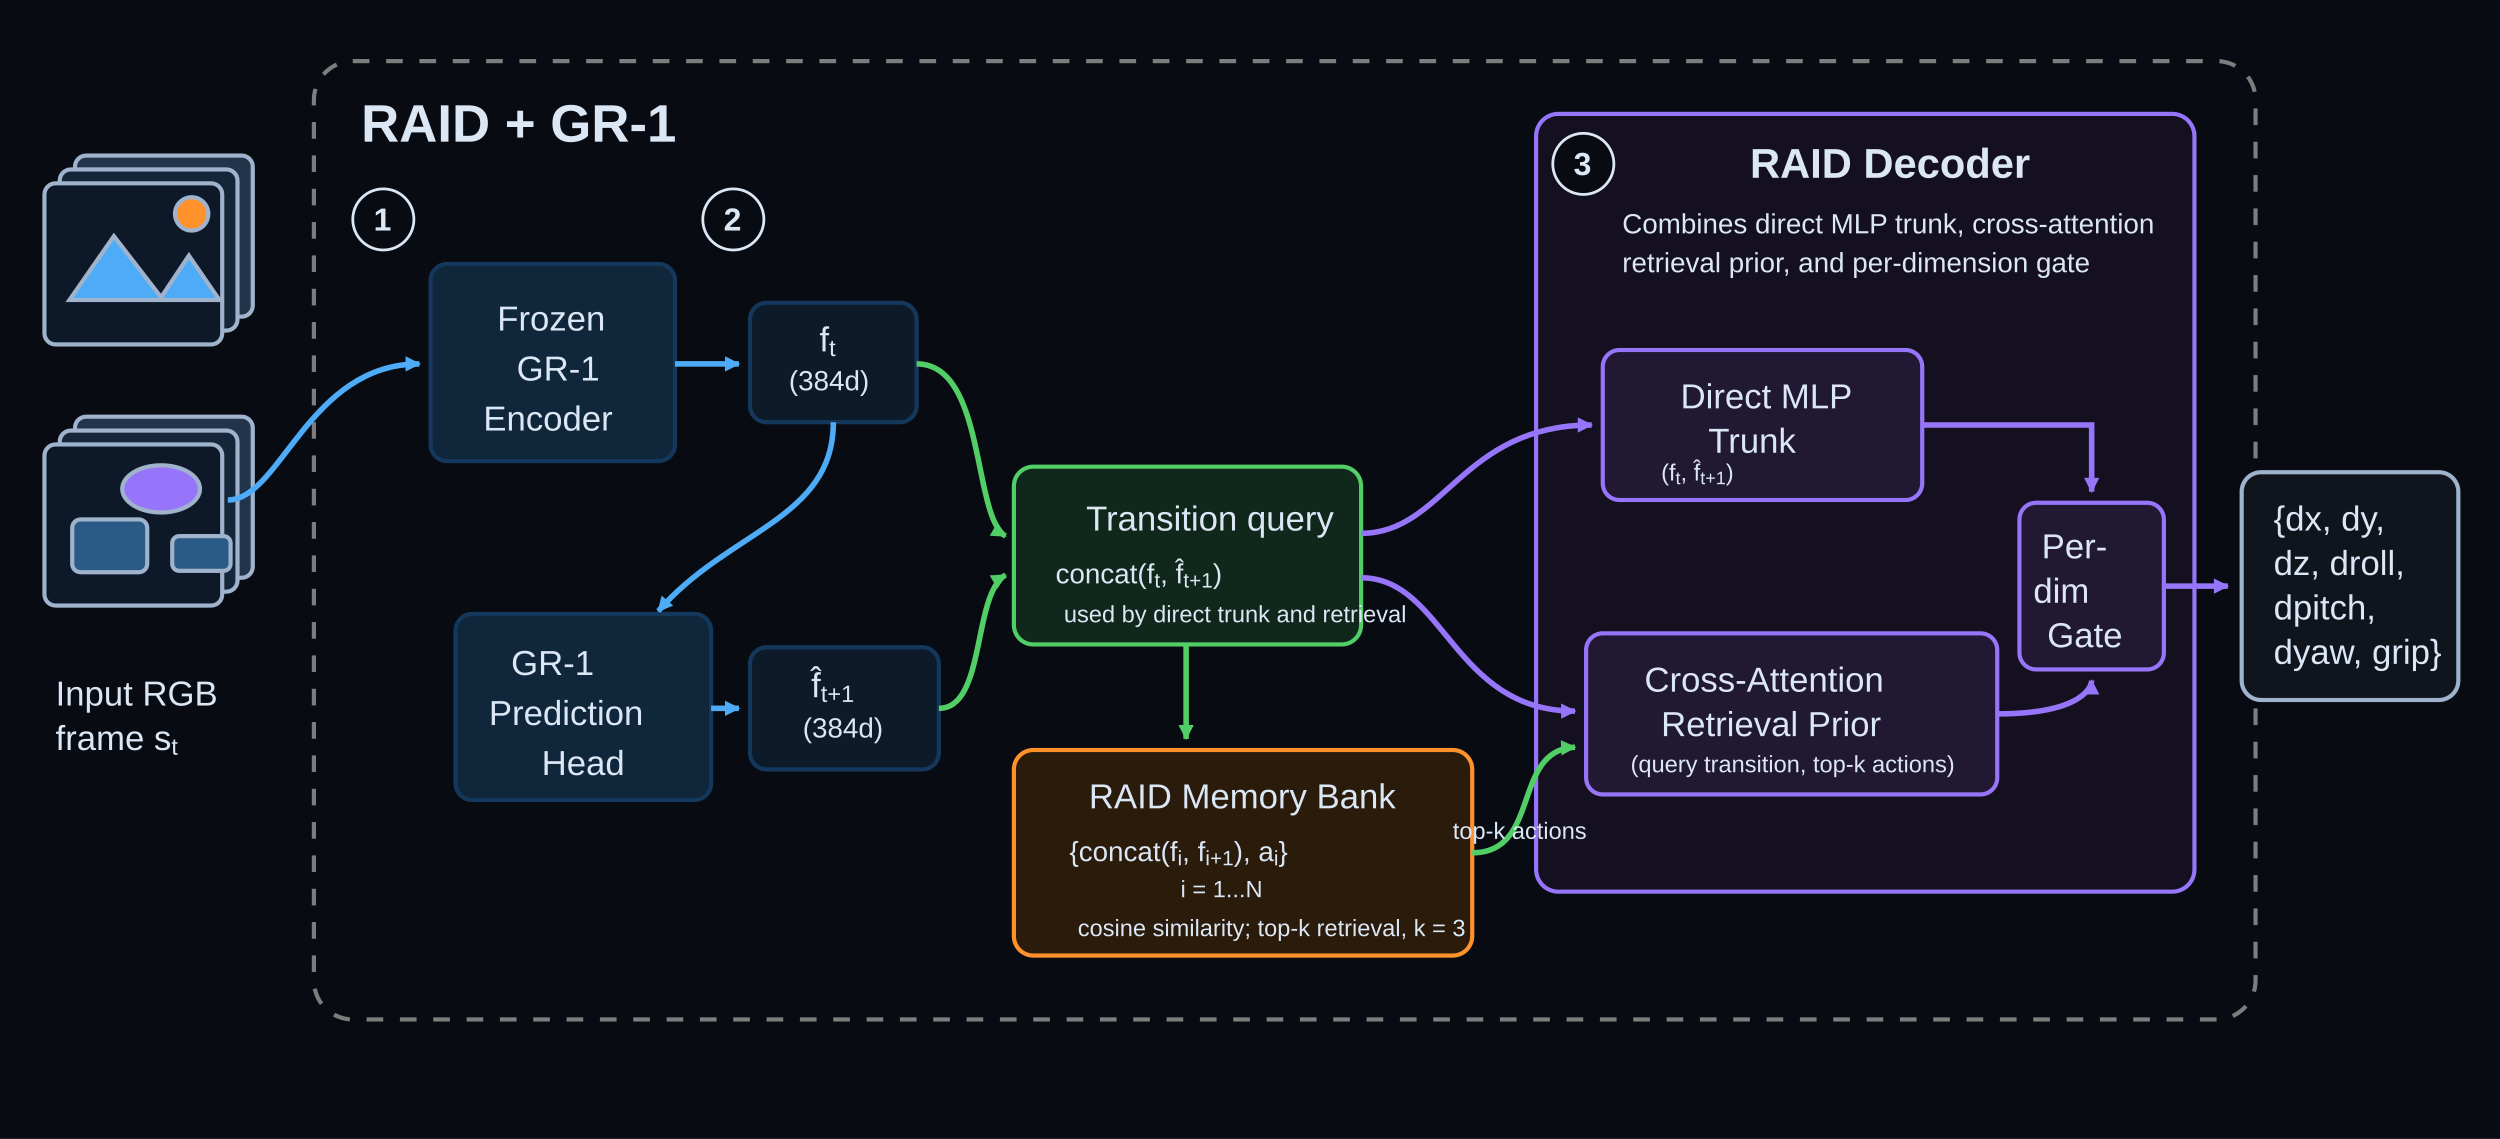
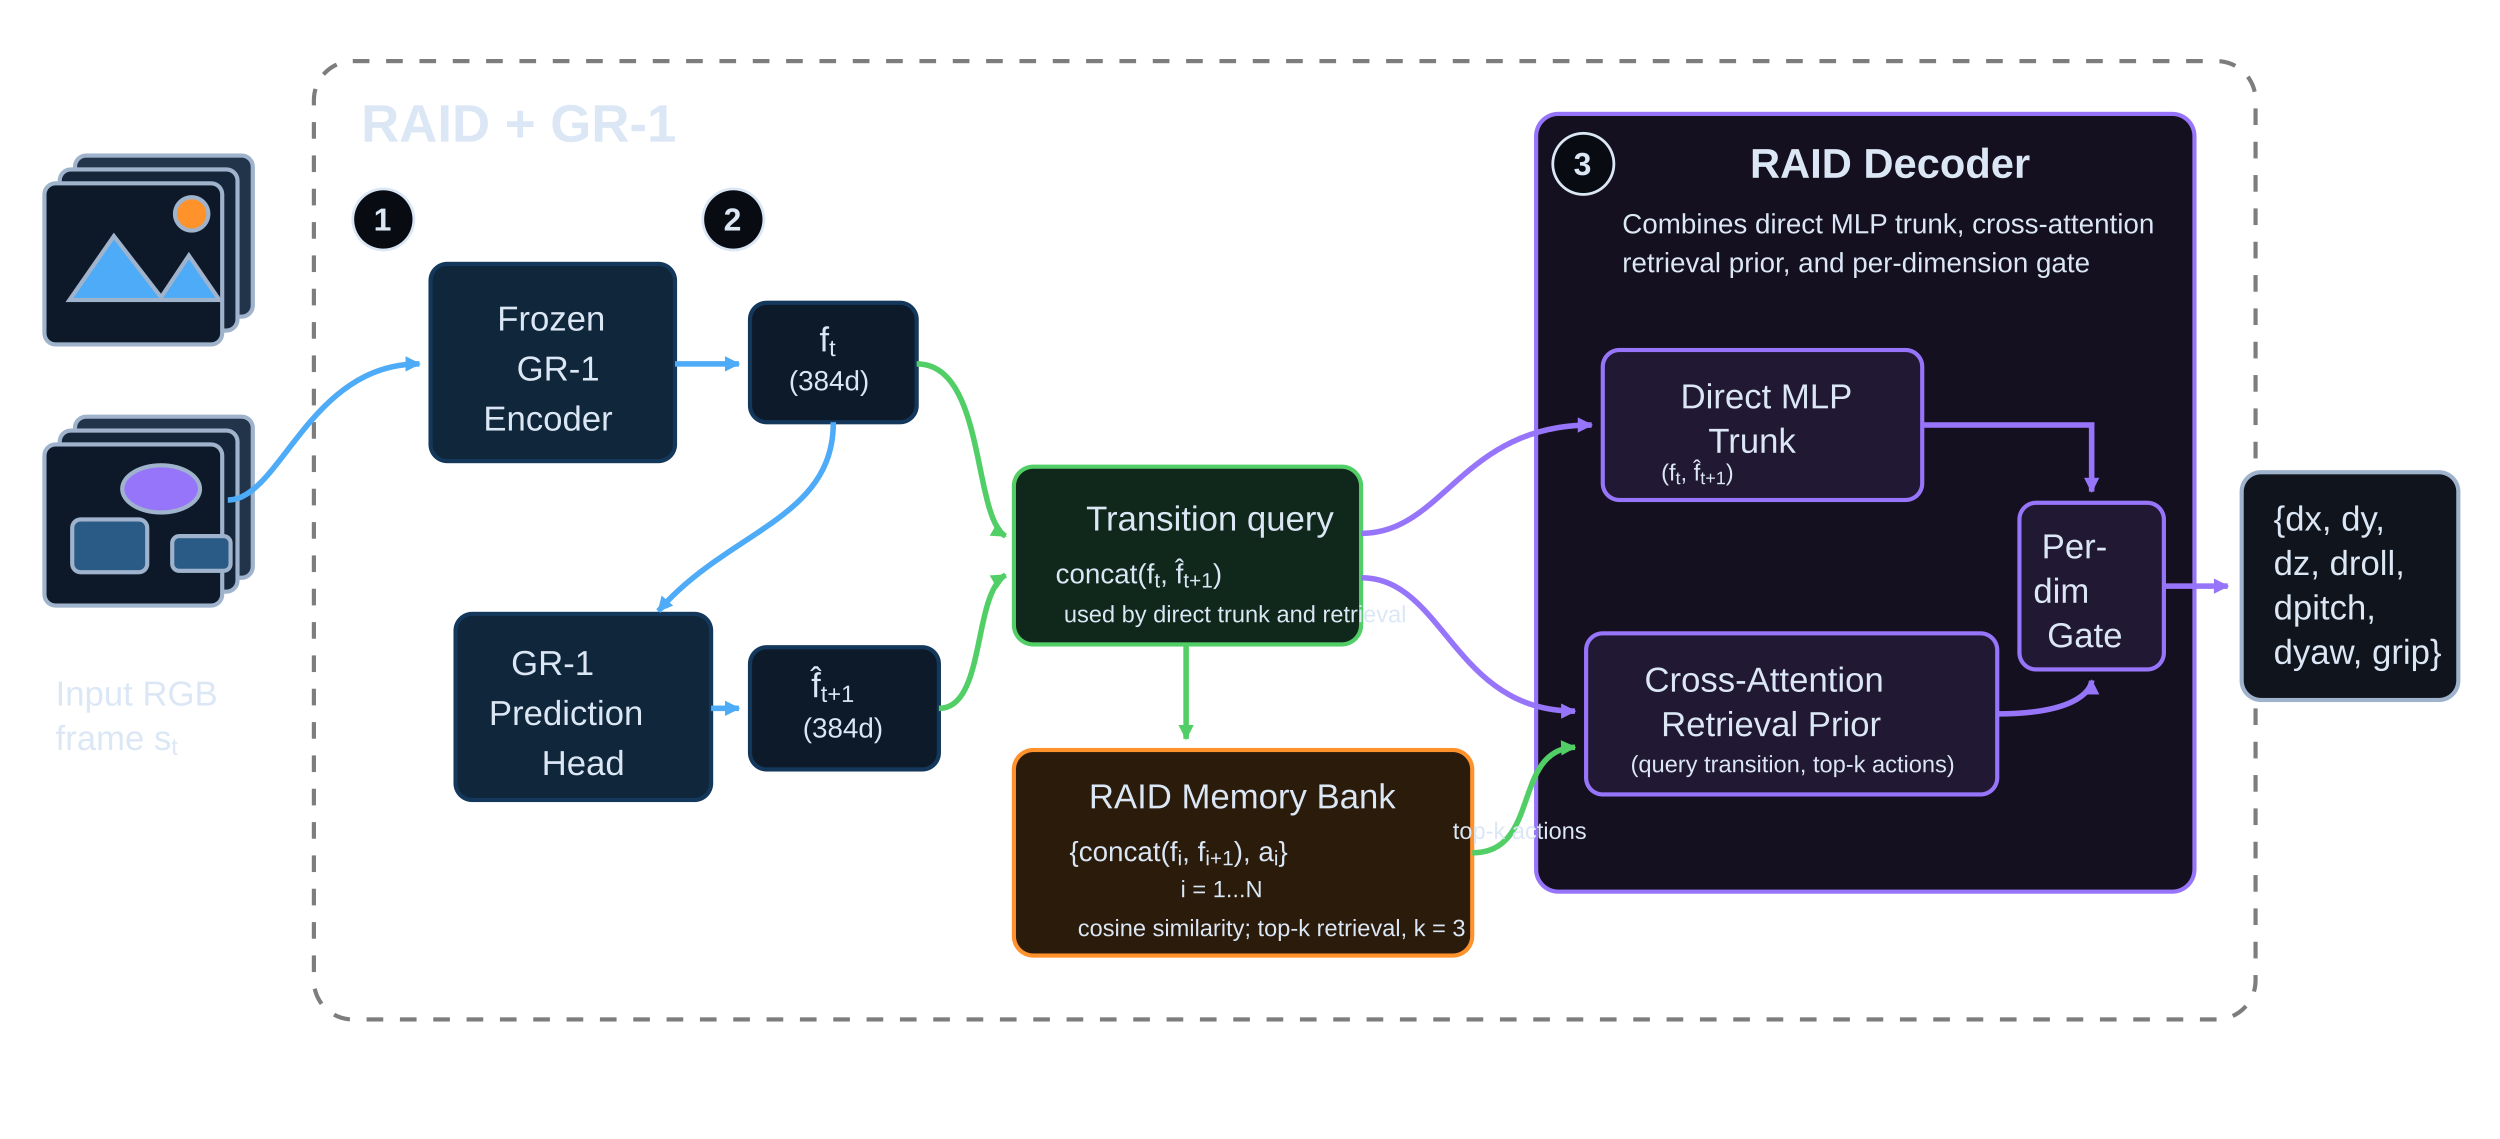
<svg xmlns="http://www.w3.org/2000/svg" width="1800" height="820" viewBox="0 0 1800 820" role="img" aria-labelledby="title desc">
  <defs>
    <marker id="arrow-blue" markerWidth="13" markerHeight="13" refX="11" refY="6.5" orient="auto" markerUnits="userSpaceOnUse">
      <path d="M1,1 L12,6.5 L1,12 Z" fill="#4dabf7" />
    </marker>
    <marker id="arrow-green" markerWidth="13" markerHeight="13" refX="11" refY="6.5" orient="auto" markerUnits="userSpaceOnUse">
      <path d="M1,1 L12,6.5 L1,12 Z" fill="#51cf66" />
    </marker>
    <marker id="arrow-purple" markerWidth="13" markerHeight="13" refX="11" refY="6.5" orient="auto" markerUnits="userSpaceOnUse">
      <path d="M1,1 L12,6.5 L1,12 Z" fill="#9775fa" />
    </marker>
    <style>
      .label { font-family: Arial, Helvetica, sans-serif; fill: #dce7f6; }
      .title { font-size: 38px; font-weight: 700; }
      .large { font-size: 30px; font-weight: 700; }
      .medium { font-size: 25px; }
      .small { font-size: 20px; }
      .tiny { font-size: 17px; }
      .step { font-size: 23px; font-weight: 700; }
      .dash { fill: none; stroke: #7d7d7d; stroke-width: 3; stroke-dasharray: 12 12; }
      .blue { fill: #10263a; stroke: #14385b; stroke-width: 3; }
      .blue-light { fill: #0d1a2a; stroke: #14385b; stroke-width: 3; }
      .green-light { fill: #10281b; stroke: #51cf66; stroke-width: 3; }
      .gold { fill: #2a1b0b; stroke: #ff922b; stroke-width: 3; }
      .purple-panel { fill: #14101f; stroke: #9775fa; stroke-width: 3; }
      .purple { fill: #211833; stroke: #9775fa; stroke-width: 3; }
      .gray { fill: #10141c; stroke: #9fb3cc; stroke-width: 3; }
      .arrow-b { fill: none; stroke: #4dabf7; stroke-width: 4; marker-end: url(#arrow-blue); }
      .arrow-g { fill: none; stroke: #51cf66; stroke-width: 4; marker-end: url(#arrow-green); }
      .arrow-p { fill: none; stroke: #9775fa; stroke-width: 4; marker-end: url(#arrow-purple); }
    </style>
  </defs>
-   <rect width="1800" height="820" fill="#080b12" />
+   <rect width="1800" height="820" fill="none" />
  <g transform="translate(32 112)">
    <rect x="22" y="0" width="128" height="116" rx="8" fill="#22344a" stroke="#9fb3cc" stroke-width="3" />
    <rect x="11" y="10" width="128" height="116" rx="8" fill="#15263a" stroke="#9fb3cc" stroke-width="3" />
    <rect x="0" y="20" width="128" height="116" rx="8" fill="#0d1828" stroke="#9fb3cc" stroke-width="3" />
    <path d="M18 104 L50 58 L84 102 L104 72 L126 104 Z" fill="#4dabf7" stroke="#9fb3cc" stroke-width="3" />
    <circle cx="106" cy="42" r="12" fill="#ff922b" stroke="#9fb3cc" stroke-width="3" />
  </g>
  <g transform="translate(32 300)">
    <rect x="22" y="0" width="128" height="116" rx="8" fill="#22344a" stroke="#9fb3cc" stroke-width="3" />
    <rect x="11" y="10" width="128" height="116" rx="8" fill="#15263a" stroke="#9fb3cc" stroke-width="3" />
    <rect x="0" y="20" width="128" height="116" rx="8" fill="#0d1828" stroke="#9fb3cc" stroke-width="3" />
    <rect x="20" y="74" width="54" height="38" rx="6" fill="#2a5a86" stroke="#9fb3cc" stroke-width="3" />
    <rect x="92" y="86" width="42" height="25" rx="5" fill="#2a5a86" stroke="#9fb3cc" stroke-width="3" />
    <ellipse cx="84" cy="52" rx="28" ry="17" fill="#9775fa" stroke="#9fb3cc" stroke-width="3" />
  </g>
  <text class="label medium" x="40" y="508">Input RGB</text>
  <text class="label medium" x="40" y="540">frame s<tspan baseline-shift="sub" font-size="17">t</tspan>
  </text>
  <rect class="dash" x="226" y="44" width="1398" height="690" rx="28" />
  <text class="label title" x="260" y="102">RAID + GR-1</text>
  <circle cx="276" cy="158" r="22" fill="#080b12" stroke="#dce7f6" stroke-width="2" />
  <text class="label step" x="269" y="166">1</text>
  <rect class="blue" x="310" y="190" width="176" height="142" rx="12" />
  <text class="label medium" x="358" y="238">Frozen</text>
  <text class="label medium" x="372" y="274">GR-1</text>
  <text class="label medium" x="348" y="310">Encoder</text>
  <circle cx="528" cy="158" r="22" fill="#080b12" stroke="#dce7f6" stroke-width="2" />
  <text class="label step" x="521" y="166">2</text>
  <rect class="blue-light" x="540" y="218" width="120" height="86" rx="12" />
  <text class="label medium" x="590" y="253">f<tspan baseline-shift="sub" font-size="17">t</tspan>
  </text>
  <text class="label small" x="568" y="281">(384d)</text>
  <rect class="blue" x="328" y="442" width="184" height="134" rx="12" />
  <text class="label medium" x="368" y="486">GR-1</text>
  <text class="label medium" x="352" y="522">Prediction</text>
  <text class="label medium" x="390" y="558">Head</text>
  <rect class="blue-light" x="540" y="466" width="136" height="88" rx="12" />
  <text class="label medium" x="584" y="502">f̂<tspan baseline-shift="sub" font-size="17">t+1</tspan>
  </text>
  <text class="label small" x="578" y="531">(384d)</text>
  <path class="arrow-b" d="M164 360 C202 360 222 262 302 262" />
  <path class="arrow-b" d="M486 262 H532" />
  <path class="arrow-b" d="M600 304 C600 374 524 382 474 440" />
  <path class="arrow-b" d="M512 510 H532" />
  <rect class="green-light" x="730" y="336" width="250" height="128" rx="14" />
  <text class="label medium" x="782" y="382">Transition query</text>
  <text class="label small" x="760" y="420">concat(f<tspan baseline-shift="sub" font-size="15">t</tspan>, f̂<tspan baseline-shift="sub" font-size="15">t+1</tspan>)</text>
  <text class="label tiny" x="766" y="448">used by direct trunk and retrieval</text>
  <path class="arrow-g" d="M660 262 C710 262 700 372 724 386" />
  <path class="arrow-g" d="M676 510 C710 510 700 428 724 414" />
  <rect class="gold" x="730" y="540" width="330" height="148" rx="14" />
  <text class="label medium" x="784" y="582">RAID Memory Bank</text>
  <text class="label small" x="770" y="620">{concat(f<tspan baseline-shift="sub" font-size="15">i</tspan>, f<tspan baseline-shift="sub" font-size="15">i+1</tspan>), a<tspan baseline-shift="sub" font-size="15">i</tspan>}</text>
  <text class="label tiny" x="850" y="646">i = 1...N</text>
  <text class="label tiny" x="776" y="674">cosine similarity; top-k retrieval, k = 3</text>
  <path class="arrow-g" d="M854 464 V532" />
  <rect class="purple-panel" x="1106" y="82" width="474" height="560" rx="16" />
  <circle cx="1140" cy="118" r="22" fill="#080b12" stroke="#dce7f6" stroke-width="2" />
  <text class="label step" x="1133" y="126">3</text>
  <text class="label large" x="1260" y="128">RAID Decoder</text>
  <text class="label small" x="1168" y="168">Combines direct MLP trunk, cross-attention</text>
  <text class="label small" x="1168" y="196">retrieval prior, and per-dimension gate</text>
  <rect class="purple" x="1154" y="252" width="230" height="108" rx="12" />
  <text class="label medium" x="1210" y="294">Direct MLP</text>
  <text class="label medium" x="1230" y="326">Trunk</text>
  <text class="label tiny" x="1196" y="346">(f<tspan baseline-shift="sub" font-size="13">t</tspan>, f̂<tspan baseline-shift="sub" font-size="13">t+1</tspan>)</text>
  <rect class="purple" x="1142" y="456" width="296" height="116" rx="12" />
  <text class="label medium" x="1184" y="498">Cross-Attention</text>
  <text class="label medium" x="1196" y="530">Retrieval Prior</text>
  <text class="label tiny" x="1174" y="556">(query transition, top-k actions)</text>
  <rect class="purple" x="1454" y="362" width="104" height="120" rx="12" />
  <text class="label medium" x="1470" y="402">Per-</text>
  <text class="label medium" x="1464" y="434">dim</text>
  <text class="label medium" x="1474" y="466">Gate</text>
  <path class="arrow-p" d="M980 384 C1040 384 1052 306 1146 306" />
  <path class="arrow-p" d="M980 416 C1040 416 1046 512 1134 512" />
  <path class="arrow-g" d="M1060 614 C1110 614 1088 540 1134 538" />
  <text class="label tiny" x="1046" y="604" fill="#51cf66">top-k actions</text>
  <path class="arrow-p" d="M1384 306 H1506 V354" />
  <path class="arrow-p" d="M1438 514 C1500 514 1506 494 1506 490" />
  <path class="arrow-p" d="M1558 422 H1604" />
  <rect class="gray" x="1614" y="340" width="156" height="164" rx="14" />
  <text class="label medium" x="1637" y="382">{dx, dy,</text>
  <text class="label medium" x="1637" y="414">dz, droll,</text>
  <text class="label medium" x="1637" y="446">dpitch,</text>
  <text class="label medium" x="1637" y="478">dyaw, grip}</text>
</svg>
